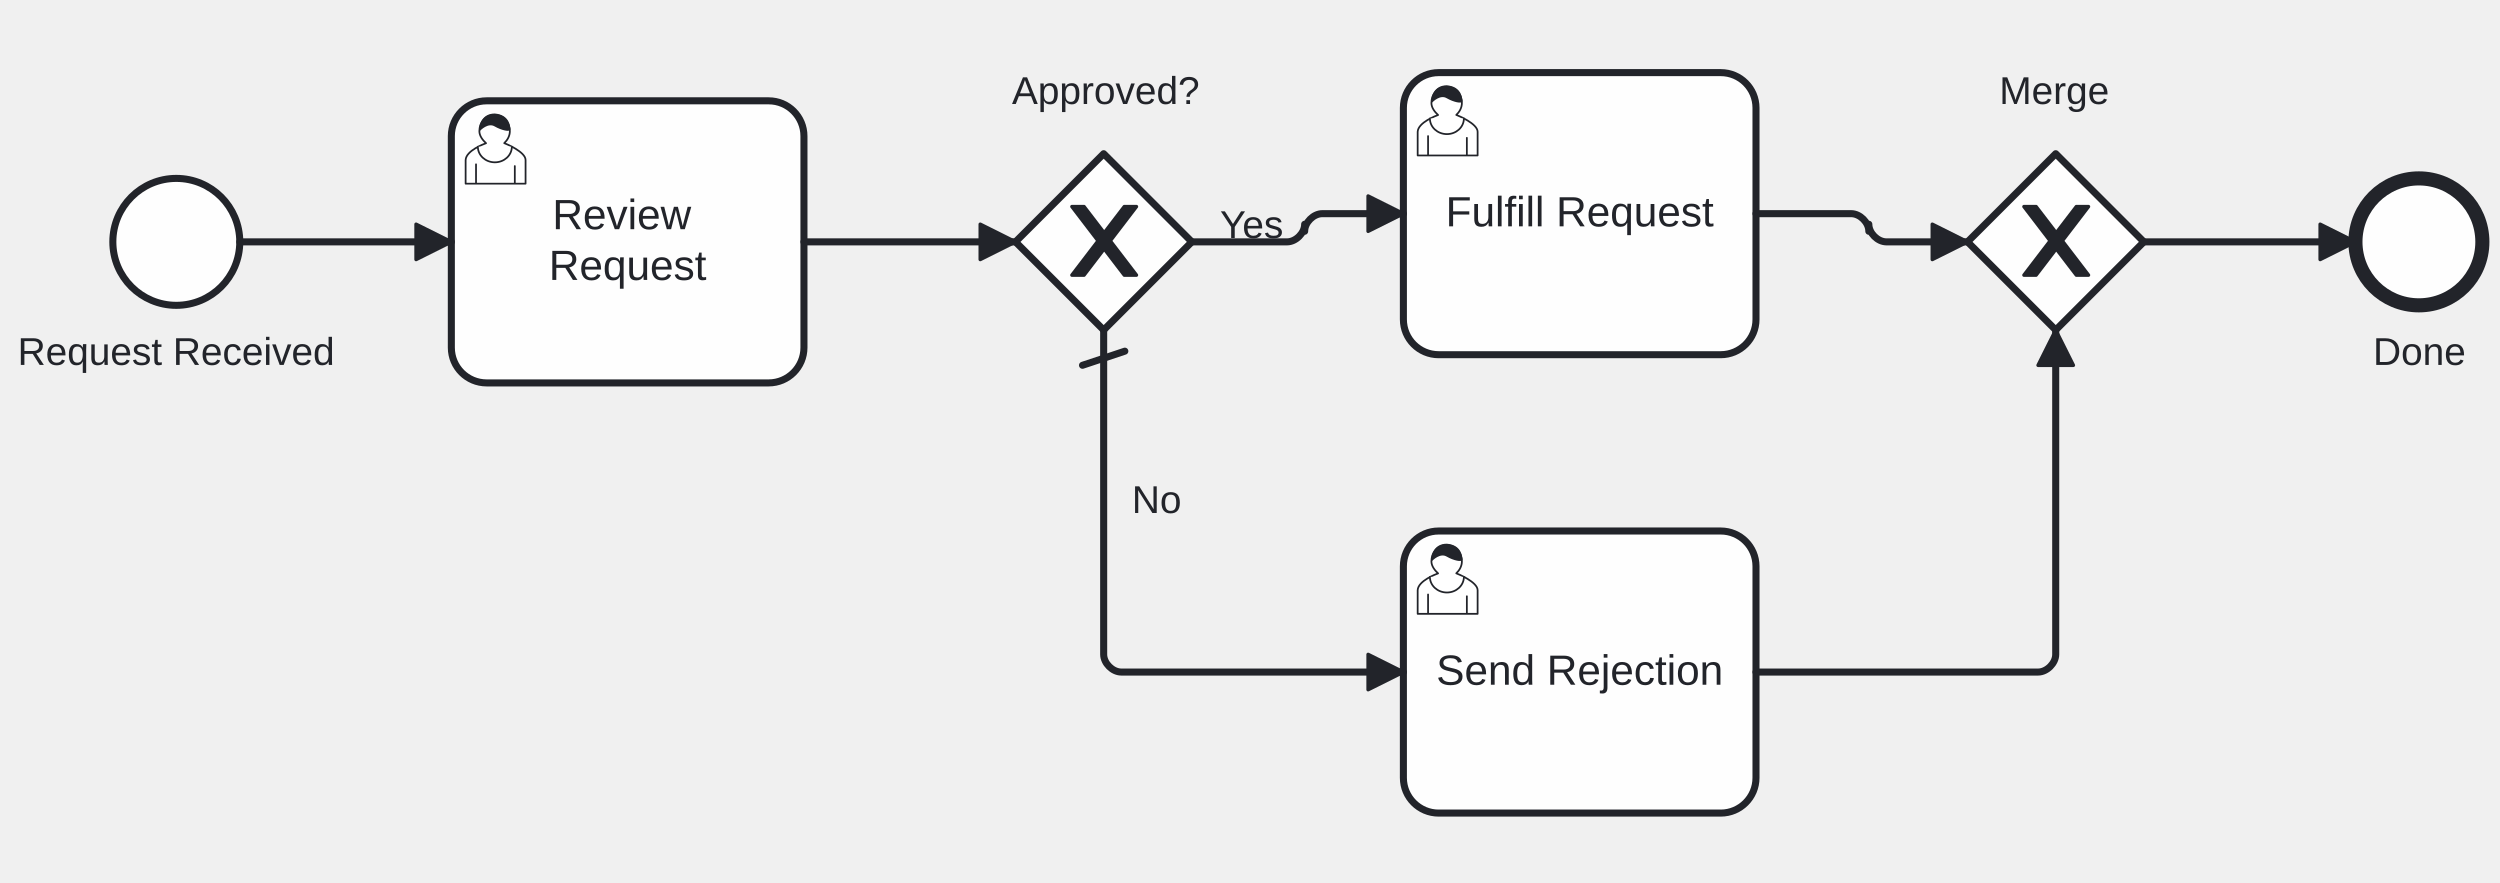
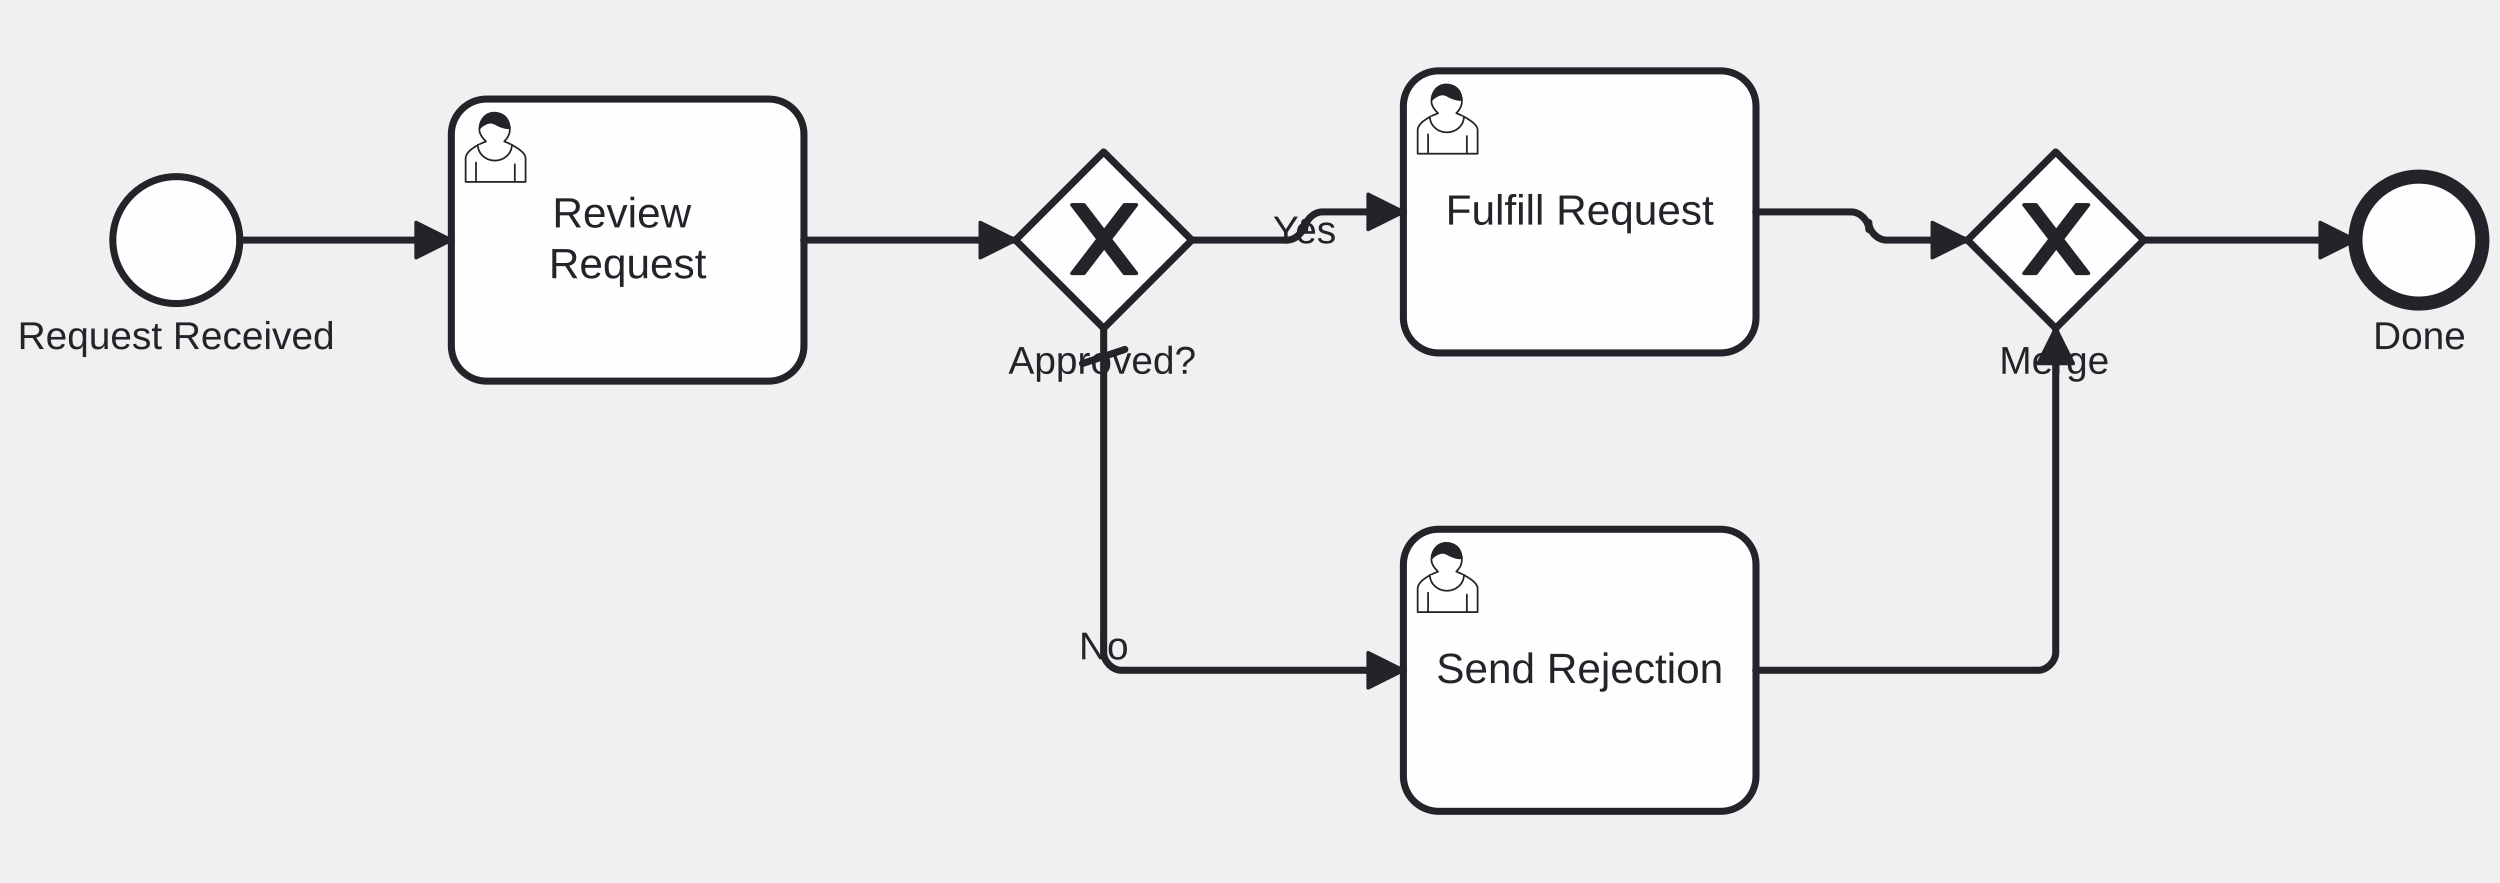
- <svg xmlns="http://www.w3.org/2000/svg" width="870" height="307" viewBox="160 86 709 221" version="1.1">
+ <svg xmlns="http://www.w3.org/2000/svg" width="870" height="307" viewBox="160 87 709 220" version="1.1">
  <g class="djs-group">
    <g class="djs-element djs-shape" data-element-id="Event_0dskcoo" transform="translate(192, 122)" style="display: block;">
      <g class="djs-visual">
        <circle cx="18" cy="18" r="18" style="stroke-linecap: round; stroke-linejoin: round; stroke: hsl(225, 10%, 15%); stroke-width: 2px; fill: white; fill-opacity: 0.95;" />
      </g>
      <rect style="fill: none; stroke-opacity: 0; stroke: white; stroke-width: 15px;" class="djs-hit djs-hit-all" x="0" y="0" width="36" height="36" />
      <circle cx="18" cy="18" r="23" style="fill: none;" class="djs-outline" />
-     </g>
-   </g>
-   <g class="djs-group">
-     <g class="djs-element djs-shape" data-element-id="Event_0dskcoo_label" transform="translate(165, 165)" style="display: block;">
-       <g class="djs-visual">
-         <text style="font-family: Arial, sans-serif; font-size: 11px; font-weight: normal; fill: hsl(225, 10%, 15%);" lineHeight="1.2" class="djs-label">
-           <tspan x="0" y="9.9">Request Received</tspan>
-         </text>
-       </g>
-       <rect style="fill: none; stroke-opacity: 0; stroke: white; stroke-width: 15px;" class="djs-hit djs-hit-all" x="0" y="0" width="90" height="14" />
-       <rect x="-5" y="-5" rx="4" width="100" height="24" style="fill: none;" class="djs-outline" />
    </g>
  </g>
  <g class="djs-group">
    <g class="djs-element djs-shape" data-element-id="Activity_1a279je" transform="translate(288, 100)" style="display: block;">
      <g class="djs-visual">
        <rect x="0" y="0" width="100" height="80" rx="10" ry="10" style="stroke-linecap: round; stroke-linejoin: round; stroke: hsl(225, 10%, 15%); stroke-width: 2px; fill: white; fill-opacity: 0.95;" />
        <text style="font-family: Arial, sans-serif; font-size: 12px; font-weight: normal; fill: hsl(225, 10%, 15%);" lineHeight="1.2" class="djs-label">
          <tspan x="28.664" y="36.4">Review </tspan>
          <tspan x="27.656" y="50.8">Request</tspan>
        </text>
        <path style="fill: white; stroke-linecap: round; stroke-linejoin: round; stroke: hsl(225, 10%, 15%); stroke-width: 0.5px;" d="m 15,12 c 0.909,-0.845 1.594,-2.049 1.594,-3.385 0,-2.554 -1.805,-4.622 -4.357,-4.622 -2.552,0 -4.288,2.068 -4.288,4.622 0,1.348 0.974,2.562 1.896,3.405 -0.529,0.187 -5.669,2.097 -5.794,4.756 v 6.718 h 17 v -6.718 c 0,-2.298 -5.528,-4.595 -6.051,-4.776 zm -8,6 l 0,5.5 m 11,0 l 0,-5" />
        <path style="fill: white; stroke-linecap: round; stroke-linejoin: round; stroke: hsl(225, 10%, 15%); stroke-width: 0.5px;" d="m 15,12 m 2.162,1.009 c 0,2.447 -2.158,4.431 -4.821,4.431 -2.665,0 -4.822,-1.981 -4.822,-4.431 " />
        <path style="fill: hsl(225, 10%, 15%); stroke-linecap: round; stroke-linejoin: round; stroke: hsl(225, 10%, 15%); stroke-width: 0.5px;" d="m 15,12 m -6.9,-3.80 c 0,0 2.251,-2.358 4.274,-1.177 2.024,1.181 4.221,1.537 4.124,0.965 -0.098,-0.57 -0.117,-3.791 -4.191,-4.136 -3.575,0.001 -4.208,3.367 -4.207,4.348 z" />
      </g>
      <rect style="fill: none; stroke-opacity: 0; stroke: white; stroke-width: 15px;" class="djs-hit djs-hit-all" x="0" y="0" width="100" height="80" />
      <rect x="-5" y="-5" rx="14" width="110" height="90" style="fill: none;" class="djs-outline" />
    </g>
  </g>
  <g class="djs-group">
    <g class="djs-element djs-shape" data-element-id="Gateway_0jdocql" style="display: block;" transform="translate(448, 115)">
      <g class="djs-visual">
        <polygon style="stroke-linecap: round; stroke-linejoin: round; stroke: hsl(225, 10%, 15%); stroke-width: 2px; fill: white; fill-opacity: 0.95;" points="25,0 50,25 25,50 0,25" />
        <path style="fill: hsl(225, 10%, 15%); stroke-linecap: round; stroke-linejoin: round; stroke: hsl(225, 10%, 15%); stroke-width: 1px;" d="m 16,15 7.429,9.714 -7.429,9.714 3.429,0 5.714,-7.464 5.714,7.464 3.429,0 -7.429,-9.714 7.429,-9.714 -3.429,0 -5.714,7.464 -5.714,-7.464 -3.429,0 z" />
      </g>
      <rect style="fill: none; stroke-opacity: 0; stroke: white; stroke-width: 15px;" class="djs-hit djs-hit-all" x="0" y="0" width="50" height="50" />
      <rect style="transform-box: fill-box; transform: rotate(45deg); transform-origin: center; fill: none;" x="2" y="2" rx="4" width="46" height="46" class="djs-outline" />
    </g>
  </g>
  <g class="djs-group">
    <g class="djs-element djs-shape" data-element-id="Gateway_1hd85cz" style="display: block;" transform="translate(718, 115)">
      <g class="djs-visual">
        <polygon style="stroke-linecap: round; stroke-linejoin: round; stroke: hsl(225, 10%, 15%); stroke-width: 2px; fill: white; fill-opacity: 0.95;" points="25,0 50,25 25,50 0,25" />
        <path style="fill: hsl(225, 10%, 15%); stroke-linecap: round; stroke-linejoin: round; stroke: hsl(225, 10%, 15%); stroke-width: 1px;" d="m 16,15 7.429,9.714 -7.429,9.714 3.429,0 5.714,-7.464 5.714,7.464 3.429,0 -7.429,-9.714 7.429,-9.714 -3.429,0 -5.714,7.464 -5.714,-7.464 -3.429,0 z" />
      </g>
      <rect style="fill: none; stroke-opacity: 0; stroke: white; stroke-width: 15px;" class="djs-hit djs-hit-all" x="0" y="0" width="50" height="50" />
      <rect style="transform-box: fill-box; transform: rotate(45deg); transform-origin: center; fill: none;" x="2" y="2" rx="4" width="46" height="46" class="djs-outline" />
    </g>
  </g>
  <g class="djs-group">
    <g class="djs-element djs-shape" data-element-id="Event_0a768vd" style="display: block;" transform="translate(828, 122)">
      <g class="djs-visual">
        <circle cx="18" cy="18" r="18" style="stroke-linecap: round; stroke-linejoin: round; stroke: hsl(225, 10%, 15%); stroke-width: 4px; fill: white; fill-opacity: 0.95;" />
      </g>
      <rect style="fill: none; stroke-opacity: 0; stroke: white; stroke-width: 15px;" class="djs-hit djs-hit-all" x="0" y="0" width="36" height="36" />
      <circle cx="18" cy="18" r="24" style="fill: none;" class="djs-outline" />
    </g>
  </g>
  <g class="djs-group">
    <g class="djs-element djs-shape" data-element-id="Activity_1ra1cd4" style="display: block;" transform="translate(558, 92)">
      <g class="djs-visual">
        <rect x="0" y="0" width="100" height="80" rx="10" ry="10" style="stroke-linecap: round; stroke-linejoin: round; stroke: hsl(225, 10%, 15%); stroke-width: 2px; fill: white; fill-opacity: 0.95;" />
        <text style="font-family: Arial, sans-serif; font-size: 12px; font-weight: normal; fill: hsl(225, 10%, 15%);" lineHeight="1.2" class="djs-label">
          <tspan x="11.99" y="43.6">Fulfill Request</tspan>
        </text>
        <path style="fill: white; stroke-linecap: round; stroke-linejoin: round; stroke: hsl(225, 10%, 15%); stroke-width: 0.5px;" d="m 15,12 c 0.909,-0.845 1.594,-2.049 1.594,-3.385 0,-2.554 -1.805,-4.622 -4.357,-4.622 -2.552,0 -4.288,2.068 -4.288,4.622 0,1.348 0.974,2.562 1.896,3.405 -0.529,0.187 -5.669,2.097 -5.794,4.756 v 6.718 h 17 v -6.718 c 0,-2.298 -5.528,-4.595 -6.051,-4.776 zm -8,6 l 0,5.5 m 11,0 l 0,-5" />
        <path style="fill: white; stroke-linecap: round; stroke-linejoin: round; stroke: hsl(225, 10%, 15%); stroke-width: 0.5px;" d="m 15,12 m 2.162,1.009 c 0,2.447 -2.158,4.431 -4.821,4.431 -2.665,0 -4.822,-1.981 -4.822,-4.431 " />
        <path style="fill: hsl(225, 10%, 15%); stroke-linecap: round; stroke-linejoin: round; stroke: hsl(225, 10%, 15%); stroke-width: 0.5px;" d="m 15,12 m -6.9,-3.80 c 0,0 2.251,-2.358 4.274,-1.177 2.024,1.181 4.221,1.537 4.124,0.965 -0.098,-0.57 -0.117,-3.791 -4.191,-4.136 -3.575,0.001 -4.208,3.367 -4.207,4.348 z" />
      </g>
      <rect style="fill: none; stroke-opacity: 0; stroke: white; stroke-width: 15px;" class="djs-hit djs-hit-all" x="0" y="0" width="100" height="80" />
      <rect x="-5" y="-5" rx="14" width="110" height="90" style="fill: none;" class="djs-outline" />
    </g>
  </g>
  <g class="djs-group">
    <g class="djs-element djs-shape" data-element-id="Activity_0ryvb1v" style="display: block;" transform="translate(558, 222)">
      <g class="djs-visual">
        <rect x="0" y="0" width="100" height="80" rx="10" ry="10" style="stroke-linecap: round; stroke-linejoin: round; stroke: hsl(225, 10%, 15%); stroke-width: 2px; fill: white; fill-opacity: 0.95;" />
        <text style="font-family: Arial, sans-serif; font-size: 12px; font-weight: normal; fill: hsl(225, 10%, 15%);" lineHeight="1.2" class="djs-label">
          <tspan x="9.314" y="43.6">Send Rejection</tspan>
        </text>
        <path style="fill: white; stroke-linecap: round; stroke-linejoin: round; stroke: hsl(225, 10%, 15%); stroke-width: 0.5px;" d="m 15,12 c 0.909,-0.845 1.594,-2.049 1.594,-3.385 0,-2.554 -1.805,-4.622 -4.357,-4.622 -2.552,0 -4.288,2.068 -4.288,4.622 0,1.348 0.974,2.562 1.896,3.405 -0.529,0.187 -5.669,2.097 -5.794,4.756 v 6.718 h 17 v -6.718 c 0,-2.298 -5.528,-4.595 -6.051,-4.776 zm -8,6 l 0,5.5 m 11,0 l 0,-5" />
        <path style="fill: white; stroke-linecap: round; stroke-linejoin: round; stroke: hsl(225, 10%, 15%); stroke-width: 0.5px;" d="m 15,12 m 2.162,1.009 c 0,2.447 -2.158,4.431 -4.821,4.431 -2.665,0 -4.822,-1.981 -4.822,-4.431 " />
        <path style="fill: hsl(225, 10%, 15%); stroke-linecap: round; stroke-linejoin: round; stroke: hsl(225, 10%, 15%); stroke-width: 0.5px;" d="m 15,12 m -6.9,-3.80 c 0,0 2.251,-2.358 4.274,-1.177 2.024,1.181 4.221,1.537 4.124,0.965 -0.098,-0.57 -0.117,-3.791 -4.191,-4.136 -3.575,0.001 -4.208,3.367 -4.207,4.348 z" />
      </g>
      <rect style="fill: none; stroke-opacity: 0; stroke: white; stroke-width: 15px;" class="djs-hit djs-hit-all" x="0" y="0" width="100" height="80" />
      <rect x="-5" y="-5" rx="14" width="110" height="90" style="fill: none;" class="djs-outline" />
    </g>
  </g>
  <g class="djs-group">
    <g class="djs-element djs-connection" data-element-id="Flow_0tql777" style="display: block;">
      <g class="djs-visual">
        <defs>
          <marker id="marker-seq-0" viewBox="0 0 20 20" refX="11" refY="10" markerWidth="10" markerHeight="10" orient="auto">
            <path d="M 1 5 L 11 10 L 1 15 Z" style="stroke-linecap: round; stroke-linejoin: round; stroke: hsl(225, 10%, 15%); stroke-width: 1px; fill: hsl(225, 10%, 15%);" />
          </marker>
        </defs>
        <path style="fill: none; stroke-linecap: round; stroke-linejoin: round; stroke: hsl(225, 10%, 15%); stroke-width: 2px; marker-end: url(#marker-seq-0);" data-corner-radius="5" d="M228,140L288,140" />
      </g>
      <path d="M228,140L288,140" style="fill: none; stroke-opacity: 0; stroke: white; stroke-width: 15px;" class="djs-hit djs-hit-stroke" />
      <rect x="223" y="135" rx="4" width="70" height="10" style="fill: none;" class="djs-outline" />
    </g>
  </g>
  <g class="djs-group">
    <g class="djs-element djs-connection" data-element-id="Flow_1vd4vzj" style="display: block;">
      <g class="djs-visual">
        <defs>
          <marker id="marker-seq-1" viewBox="0 0 20 20" refX="11" refY="10" markerWidth="10" markerHeight="10" orient="auto">
            <path d="M 1 5 L 11 10 L 1 15 Z" style="stroke-linecap: round; stroke-linejoin: round; stroke: hsl(225, 10%, 15%); stroke-width: 1px; fill: hsl(225, 10%, 15%);" />
          </marker>
        </defs>
        <path style="fill: none; stroke-linecap: round; stroke-linejoin: round; stroke: hsl(225, 10%, 15%); stroke-width: 2px; marker-end: url(#marker-seq-1);" data-corner-radius="5" d="M498,140L525,140C527.5,140,530,137.5,530,135L530,137C530,134.5,532.5,132,535,132L558,132" />
      </g>
      <path d="M498,140L530,140L530,132L558,132" style="fill: none; stroke-opacity: 0; stroke: white; stroke-width: 15px;" class="djs-hit djs-hit-stroke" />
      <rect x="493" y="127" rx="4" width="70" height="18" style="fill: none;" class="djs-outline" />
    </g>
  </g>
  <g class="djs-group">
    <g class="djs-element djs-connection" data-element-id="Flow_109need" style="display: block;">
      <g class="djs-visual">
        <defs>
          <marker id="marker-seq-2" viewBox="0 0 20 20" refX="11" refY="10" markerWidth="10" markerHeight="10" orient="auto">
            <path d="M 1 5 L 11 10 L 1 15 Z" style="stroke-linecap: round; stroke-linejoin: round; stroke: hsl(225, 10%, 15%); stroke-width: 1px; fill: hsl(225, 10%, 15%);" />
          </marker>
        </defs>
        <path style="fill: none; stroke-linecap: round; stroke-linejoin: round; stroke: hsl(225, 10%, 15%); stroke-width: 2px; marker-end: url(#marker-seq-2);" data-corner-radius="5" d="M658,132L685,132C687.5,132,690,134.5,690,137L690,135C690,137.5,692.5,140,695,140L718,140" />
      </g>
      <path d="M658,132L690,132L690,140L718,140" style="fill: none; stroke-opacity: 0; stroke: white; stroke-width: 15px;" class="djs-hit djs-hit-stroke" />
      <rect x="653" y="127" rx="4" width="70" height="18" style="fill: none;" class="djs-outline" />
    </g>
  </g>
  <g class="djs-group">
    <g class="djs-element djs-connection" data-element-id="Flow_1juidsl" style="display: block;">
      <g class="djs-visual">
        <defs>
          <marker id="marker-seq-3" viewBox="0 0 20 20" refX="11" refY="10" markerWidth="10" markerHeight="10" orient="auto">
            <path d="M 1 5 L 11 10 L 1 15 Z" style="stroke-linecap: round; stroke-linejoin: round; stroke: hsl(225, 10%, 15%); stroke-width: 1px; fill: hsl(225, 10%, 15%);" />
          </marker>
        </defs>
        <path style="fill: none; stroke-linecap: round; stroke-linejoin: round; stroke: hsl(225, 10%, 15%); stroke-width: 2px; marker-end: url(#marker-seq-3);" data-corner-radius="5" d="M768,140L828,140" />
      </g>
      <path d="M768,140L828,140" style="fill: none; stroke-opacity: 0; stroke: white; stroke-width: 15px;" class="djs-hit djs-hit-stroke" />
      <rect x="763" y="135" rx="4" width="70" height="10" style="fill: none;" class="djs-outline" />
    </g>
  </g>
  <g class="djs-group">
    <g class="djs-element djs-connection" data-element-id="Flow_0pkj4i7" style="display: block;">
      <g class="djs-visual">
        <defs>
          <marker id="marker-seq-4" viewBox="0 0 20 20" refX="11" refY="10" markerWidth="10" markerHeight="10" orient="auto">
            <path d="M 1 5 L 11 10 L 1 15 Z" style="stroke-linecap: round; stroke-linejoin: round; stroke: hsl(225, 10%, 15%); stroke-width: 1px; fill: hsl(225, 10%, 15%);" />
          </marker>
          <marker id="marker-seq-5" viewBox="0 0 20 20" refX="0" refY="10" markerWidth="10" markerHeight="10" orient="auto">
            <path d="M 6 4 L 10 16" style="stroke-linecap: round; stroke-linejoin: round; stroke: hsl(225, 10%, 15%); stroke-width: 2px; fill: none;" />
          </marker>
        </defs>
        <path style="fill: none; stroke-linecap: round; stroke-linejoin: round; stroke: hsl(225, 10%, 15%); stroke-width: 2px; marker-end: url(#marker-seq-4); marker-start: url(#marker-seq-5);" data-corner-radius="5" d="M473,165L473,257C473,259.5,475.5,262,478,262L558,262" />
      </g>
      <path d="M473,165L473,262L558,262" style="fill: none; stroke-opacity: 0; stroke: white; stroke-width: 15px;" class="djs-hit djs-hit-stroke" />
      <rect x="468" y="160" rx="4" width="95" height="107" style="fill: none;" class="djs-outline" />
    </g>
  </g>
  <g class="djs-group">
    <g class="djs-element djs-connection" data-element-id="Flow_1mt6667" style="display: block;">
      <g class="djs-visual">
        <defs>
          <marker id="marker-seq-6" viewBox="0 0 20 20" refX="11" refY="10" markerWidth="10" markerHeight="10" orient="auto">
            <path d="M 1 5 L 11 10 L 1 15 Z" style="stroke-linecap: round; stroke-linejoin: round; stroke: hsl(225, 10%, 15%); stroke-width: 1px; fill: hsl(225, 10%, 15%);" />
          </marker>
        </defs>
        <path style="fill: none; stroke-linecap: round; stroke-linejoin: round; stroke: hsl(225, 10%, 15%); stroke-width: 2px; marker-end: url(#marker-seq-6);" data-corner-radius="5" d="M658,262L738,262C740.5,262,743,259.5,743,257L743,165" />
      </g>
      <path d="M658,262L743,262L743,165" style="fill: none; stroke-opacity: 0; stroke: white; stroke-width: 15px;" class="djs-hit djs-hit-stroke" />
      <rect x="653" y="160" rx="4" width="95" height="107" style="fill: none;" class="djs-outline" />
    </g>
  </g>
  <g class="djs-group">
    <g class="djs-element djs-connection" data-element-id="Flow_0uy0kub" style="display: block;">
      <g class="djs-visual">
        <defs>
          <marker id="marker-seq-7" viewBox="0 0 20 20" refX="11" refY="10" markerWidth="10" markerHeight="10" orient="auto">
            <path d="M 1 5 L 11 10 L 1 15 Z" style="stroke-linecap: round; stroke-linejoin: round; stroke: hsl(225, 10%, 15%); stroke-width: 1px; fill: hsl(225, 10%, 15%);" />
          </marker>
        </defs>
        <path style="fill: none; stroke-linecap: round; stroke-linejoin: round; stroke: hsl(225, 10%, 15%); stroke-width: 2px; marker-end: url(#marker-seq-7);" data-corner-radius="5" d="M388,140L448,140" />
      </g>
      <path d="M388,140L448,140" style="fill: none; stroke-opacity: 0; stroke: white; stroke-width: 15px;" class="djs-hit djs-hit-stroke" />
      <rect x="383" y="135" rx="4" width="70" height="10" style="fill: none;" class="djs-outline" />
    </g>
  </g>
  <g class="djs-group">
-     <g class="djs-element djs-shape" data-element-id="Gateway_0jdocql_label" style="display: block;" transform="translate(447, 91)">
+     <g class="djs-element djs-shape" data-element-id="Flow_1vd4vzj_label" style="display: block;" transform="translate(521, 131)">
+       <g class="djs-visual">
+         <text style="font-family: Arial, sans-serif; font-size: 11px; font-weight: normal; fill: hsl(225, 10%, 15%);" lineHeight="1.2" class="djs-label">
+           <tspan x="0" y="9.9">Yes</tspan>
+         </text>
+       </g>
+       <rect style="fill: none; stroke-opacity: 0; stroke: white; stroke-width: 15px;" class="djs-hit djs-hit-all" x="0" y="0" width="19" height="14" />
+       <rect x="-5" y="-5" rx="4" width="29" height="24" style="fill: none;" class="djs-outline" />
+     </g>
+   </g>
+   <g class="djs-group">
+     <g class="djs-element djs-shape" data-element-id="Flow_0pkj4i7_label" style="display: block;" transform="translate(466, 249)">
+       <g class="djs-visual">
+         <text style="font-family: Arial, sans-serif; font-size: 11px; font-weight: normal; fill: hsl(225, 10%, 15%);" lineHeight="1.2" class="djs-label">
+           <tspan x="0" y="9.9">No</tspan>
+         </text>
+       </g>
+       <rect style="fill: none; stroke-opacity: 0; stroke: white; stroke-width: 15px;" class="djs-hit djs-hit-all" x="0" y="0" width="15" height="14" />
+       <rect x="-5" y="-5" rx="4" width="25" height="24" style="fill: none;" class="djs-outline" />
+     </g>
+   </g>
+   <g class="djs-group">
+     <g class="djs-element djs-shape" data-element-id="Event_0dskcoo_label" style="display: block;" transform="translate(165, 161)">
+       <g class="djs-visual">
+         <text style="font-family: Arial, sans-serif; font-size: 11px; font-weight: normal; fill: hsl(225, 10%, 15%);" lineHeight="1.2" class="djs-label">
+           <tspan x="0" y="9.9">Request Received</tspan>
+         </text>
+       </g>
+       <rect style="fill: none; stroke-opacity: 0; stroke: white; stroke-width: 15px;" class="djs-hit djs-hit-all" x="0" y="0" width="90" height="14" />
+       <rect x="-5" y="-5" rx="4" width="100" height="24" style="fill: none;" class="djs-outline" />
+     </g>
+   </g>
+   <g class="djs-group">
+     <g class="djs-element djs-shape" data-element-id="Gateway_0jdocql_label" style="display: block;" transform="translate(446, 168)">
      <g class="djs-visual">
        <text style="font-family: Arial, sans-serif; font-size: 11px; font-weight: normal; fill: hsl(225, 10%, 15%);" lineHeight="1.2" class="djs-label">
          <tspan x="0" y="9.9">Approved?</tspan>
        </text>
      </g>
      <rect style="fill: none; stroke-opacity: 0; stroke: white; stroke-width: 15px;" class="djs-hit djs-hit-all" x="0" y="0" width="54" height="14" />
      <rect x="-5" y="-5" rx="4" width="64" height="24" style="fill: none;" class="djs-outline" />
    </g>
  </g>
  <g class="djs-group">
-     <g class="djs-element djs-shape" data-element-id="Gateway_1hd85cz_label" style="display: block;" transform="translate(727, 91)">
+     <g class="djs-element djs-shape" data-element-id="Gateway_1hd85cz_label" style="display: block;" transform="translate(727, 168)">
      <g class="djs-visual">
        <text style="font-family: Arial, sans-serif; font-size: 11px; font-weight: normal; fill: hsl(225, 10%, 15%);" lineHeight="1.2" class="djs-label">
          <tspan x="0" y="9.9">Merge</tspan>
        </text>
      </g>
      <rect style="fill: none; stroke-opacity: 0; stroke: white; stroke-width: 15px;" class="djs-hit djs-hit-all" x="0" y="0" width="32" height="14" />
      <rect x="-5" y="-5" rx="4" width="42" height="24" style="fill: none;" class="djs-outline" />
    </g>
  </g>
  <g class="djs-group">
-     <g class="djs-element djs-shape" data-element-id="Event_0a768vd_label" style="display: block;" transform="translate(833, 165)">
+     <g class="djs-element djs-shape" data-element-id="Event_0a768vd_label" style="display: block;" transform="translate(833, 161)">
      <g class="djs-visual">
        <text style="font-family: Arial, sans-serif; font-size: 11px; font-weight: normal; fill: hsl(225, 10%, 15%);" lineHeight="1.2" class="djs-label">
          <tspan x="0" y="9.9">Done</tspan>
        </text>
      </g>
      <rect style="fill: none; stroke-opacity: 0; stroke: white; stroke-width: 15px;" class="djs-hit djs-hit-all" x="0" y="0" width="27" height="14" />
      <rect x="-5" y="-5" rx="4" width="37" height="24" style="fill: none;" class="djs-outline" />
    </g>
  </g>
-   <g class="djs-group">
-     <g class="djs-element djs-shape" data-element-id="Flow_1vd4vzj_label" style="display: block;" transform="translate(506, 129)">
-       <g class="djs-visual">
-         <text style="font-family: Arial, sans-serif; font-size: 11px; font-weight: normal; fill: hsl(225, 10%, 15%);" lineHeight="1.2" class="djs-label">
-           <tspan x="0" y="9.9">Yes</tspan>
-         </text>
-       </g>
-       <rect style="fill: none; stroke-opacity: 0; stroke: white; stroke-width: 15px;" class="djs-hit djs-hit-all" x="0" y="0" width="19" height="14" />
-       <rect x="-5" y="-5" rx="4" width="29" height="24" style="fill: none;" class="djs-outline" />
-     </g>
-   </g>
-   <g class="djs-group">
-     <g class="djs-element djs-shape" data-element-id="Flow_0pkj4i7_label" style="display: block;" transform="translate(481, 207)">
-       <g class="djs-visual">
-         <text style="font-family: Arial, sans-serif; font-size: 11px; font-weight: normal; fill: hsl(225, 10%, 15%);" lineHeight="1.2" class="djs-label">
-           <tspan x="0" y="9.9">No</tspan>
-         </text>
-       </g>
-       <rect style="fill: none; stroke-opacity: 0; stroke: white; stroke-width: 15px;" class="djs-hit djs-hit-all" x="0" y="0" width="15" height="14" />
-       <rect x="-5" y="-5" rx="4" width="25" height="24" style="fill: none;" class="djs-outline" />
-     </g>
-   </g>
</svg>
